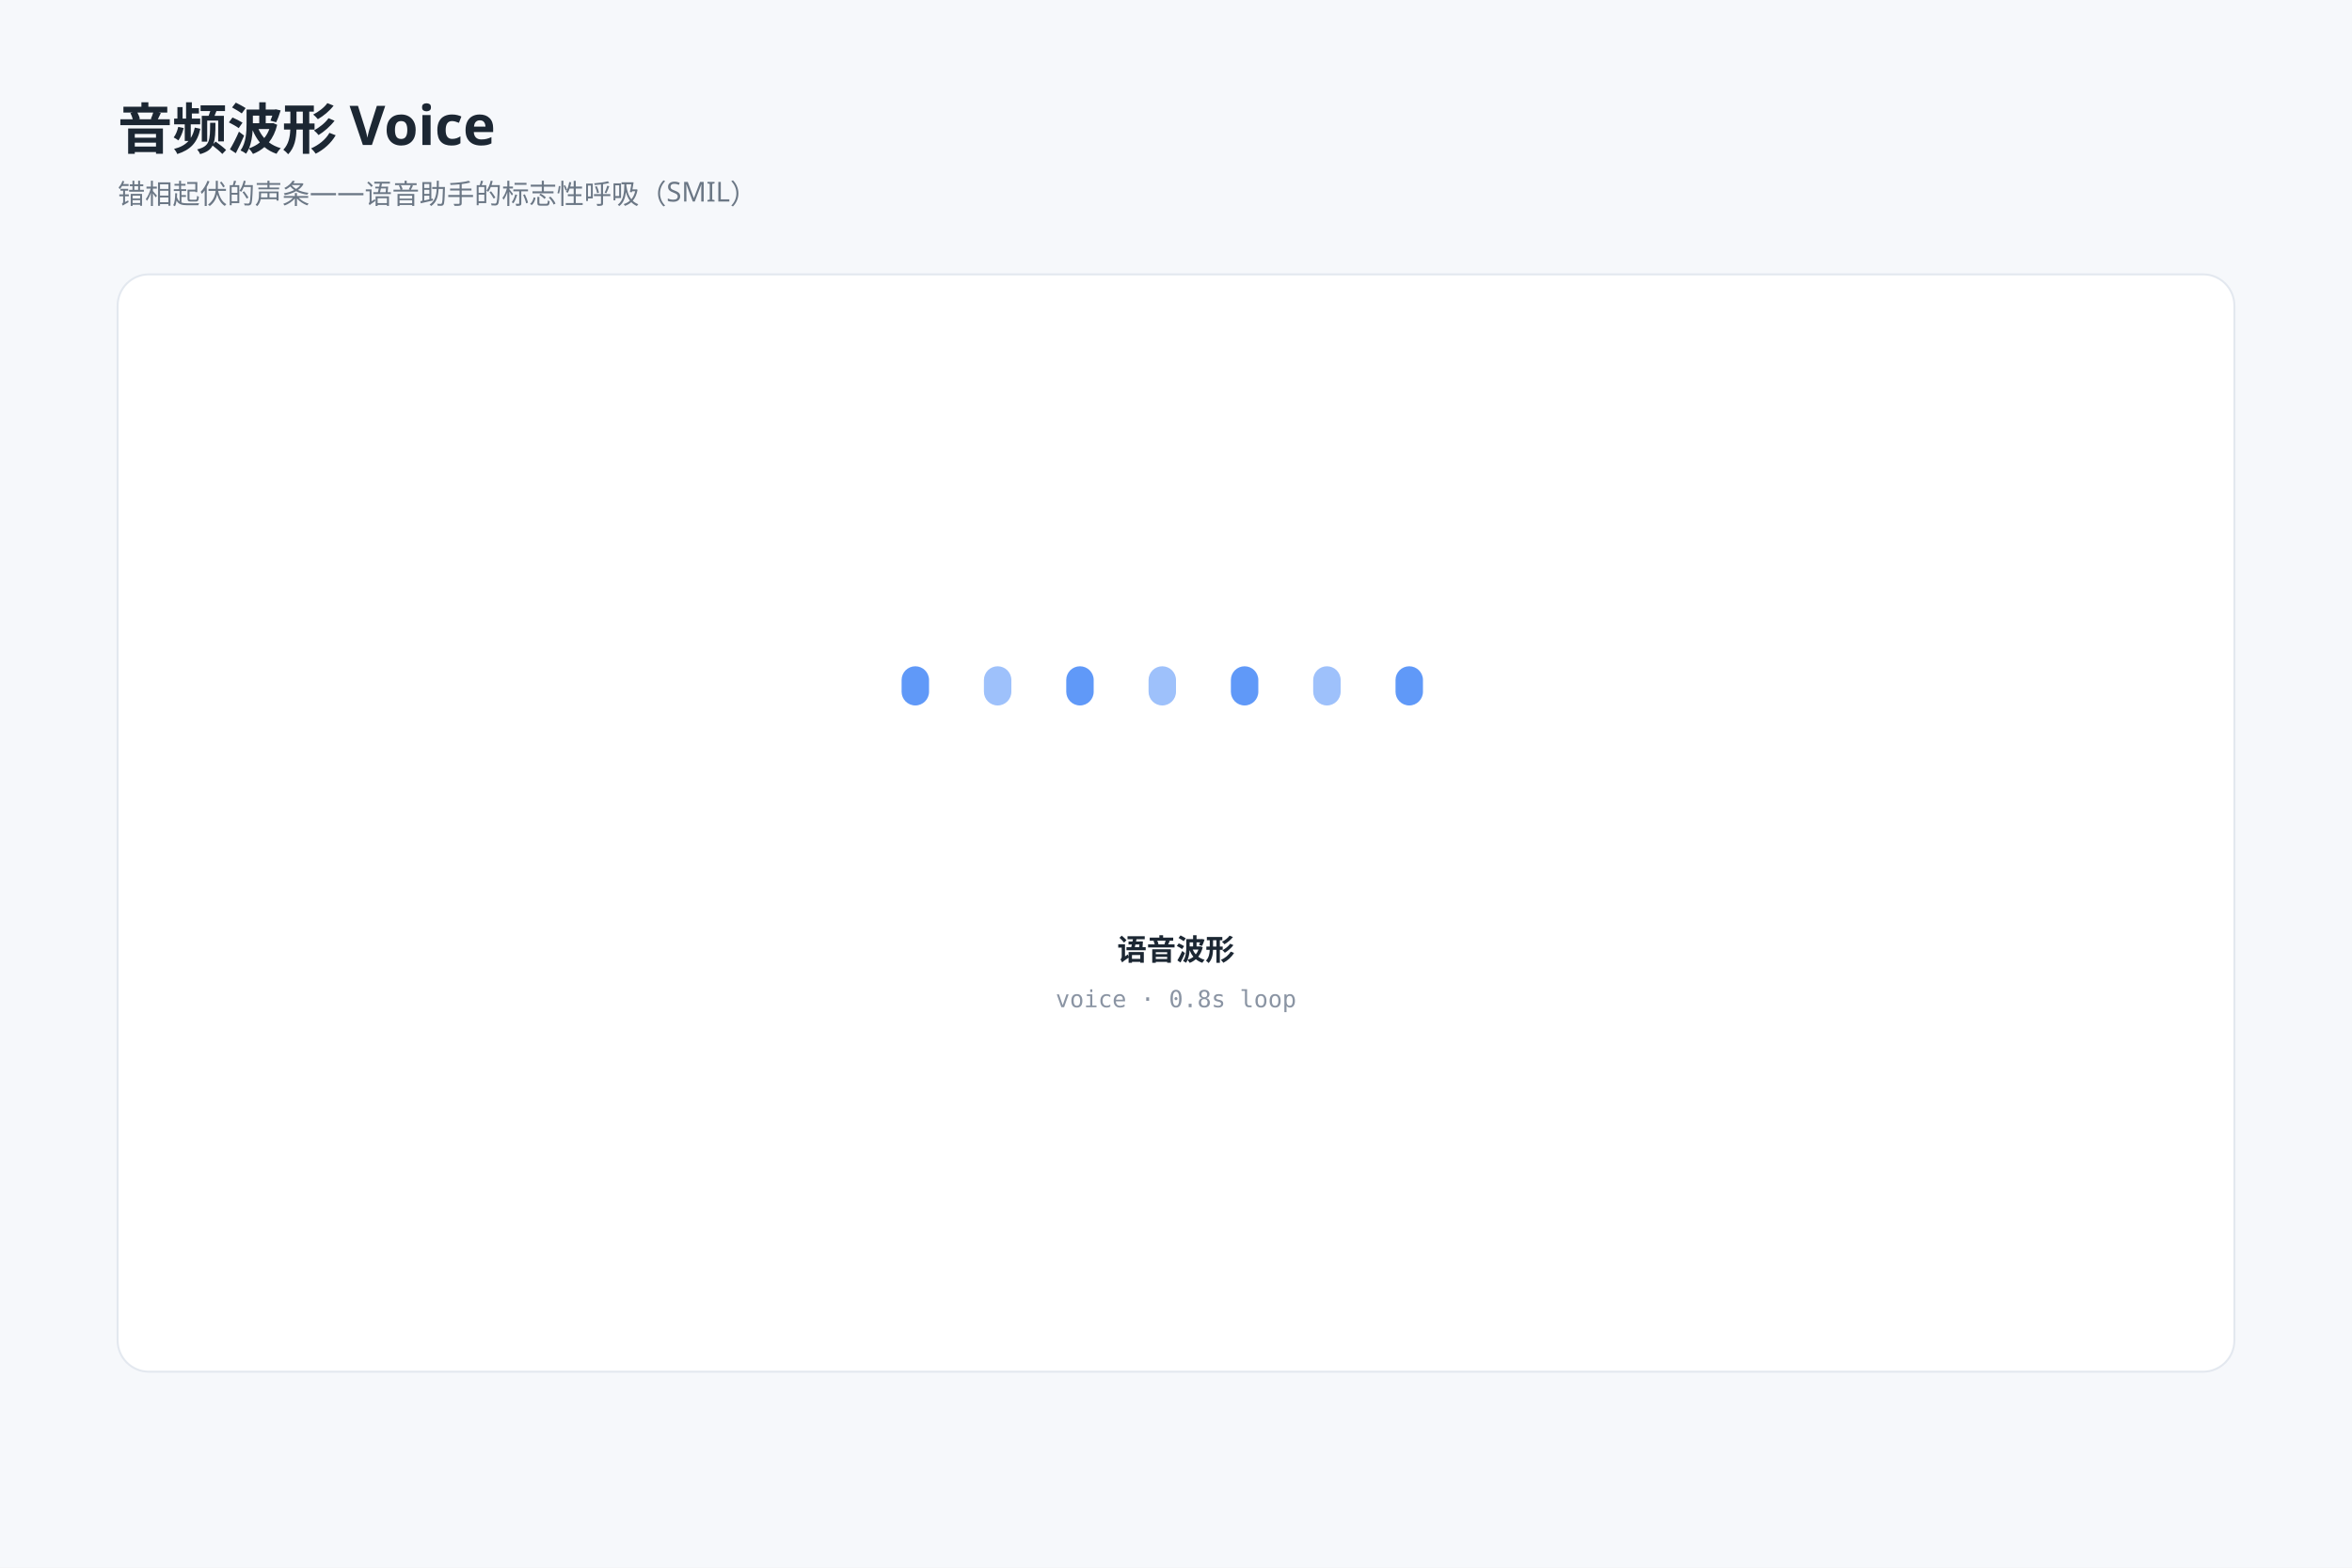
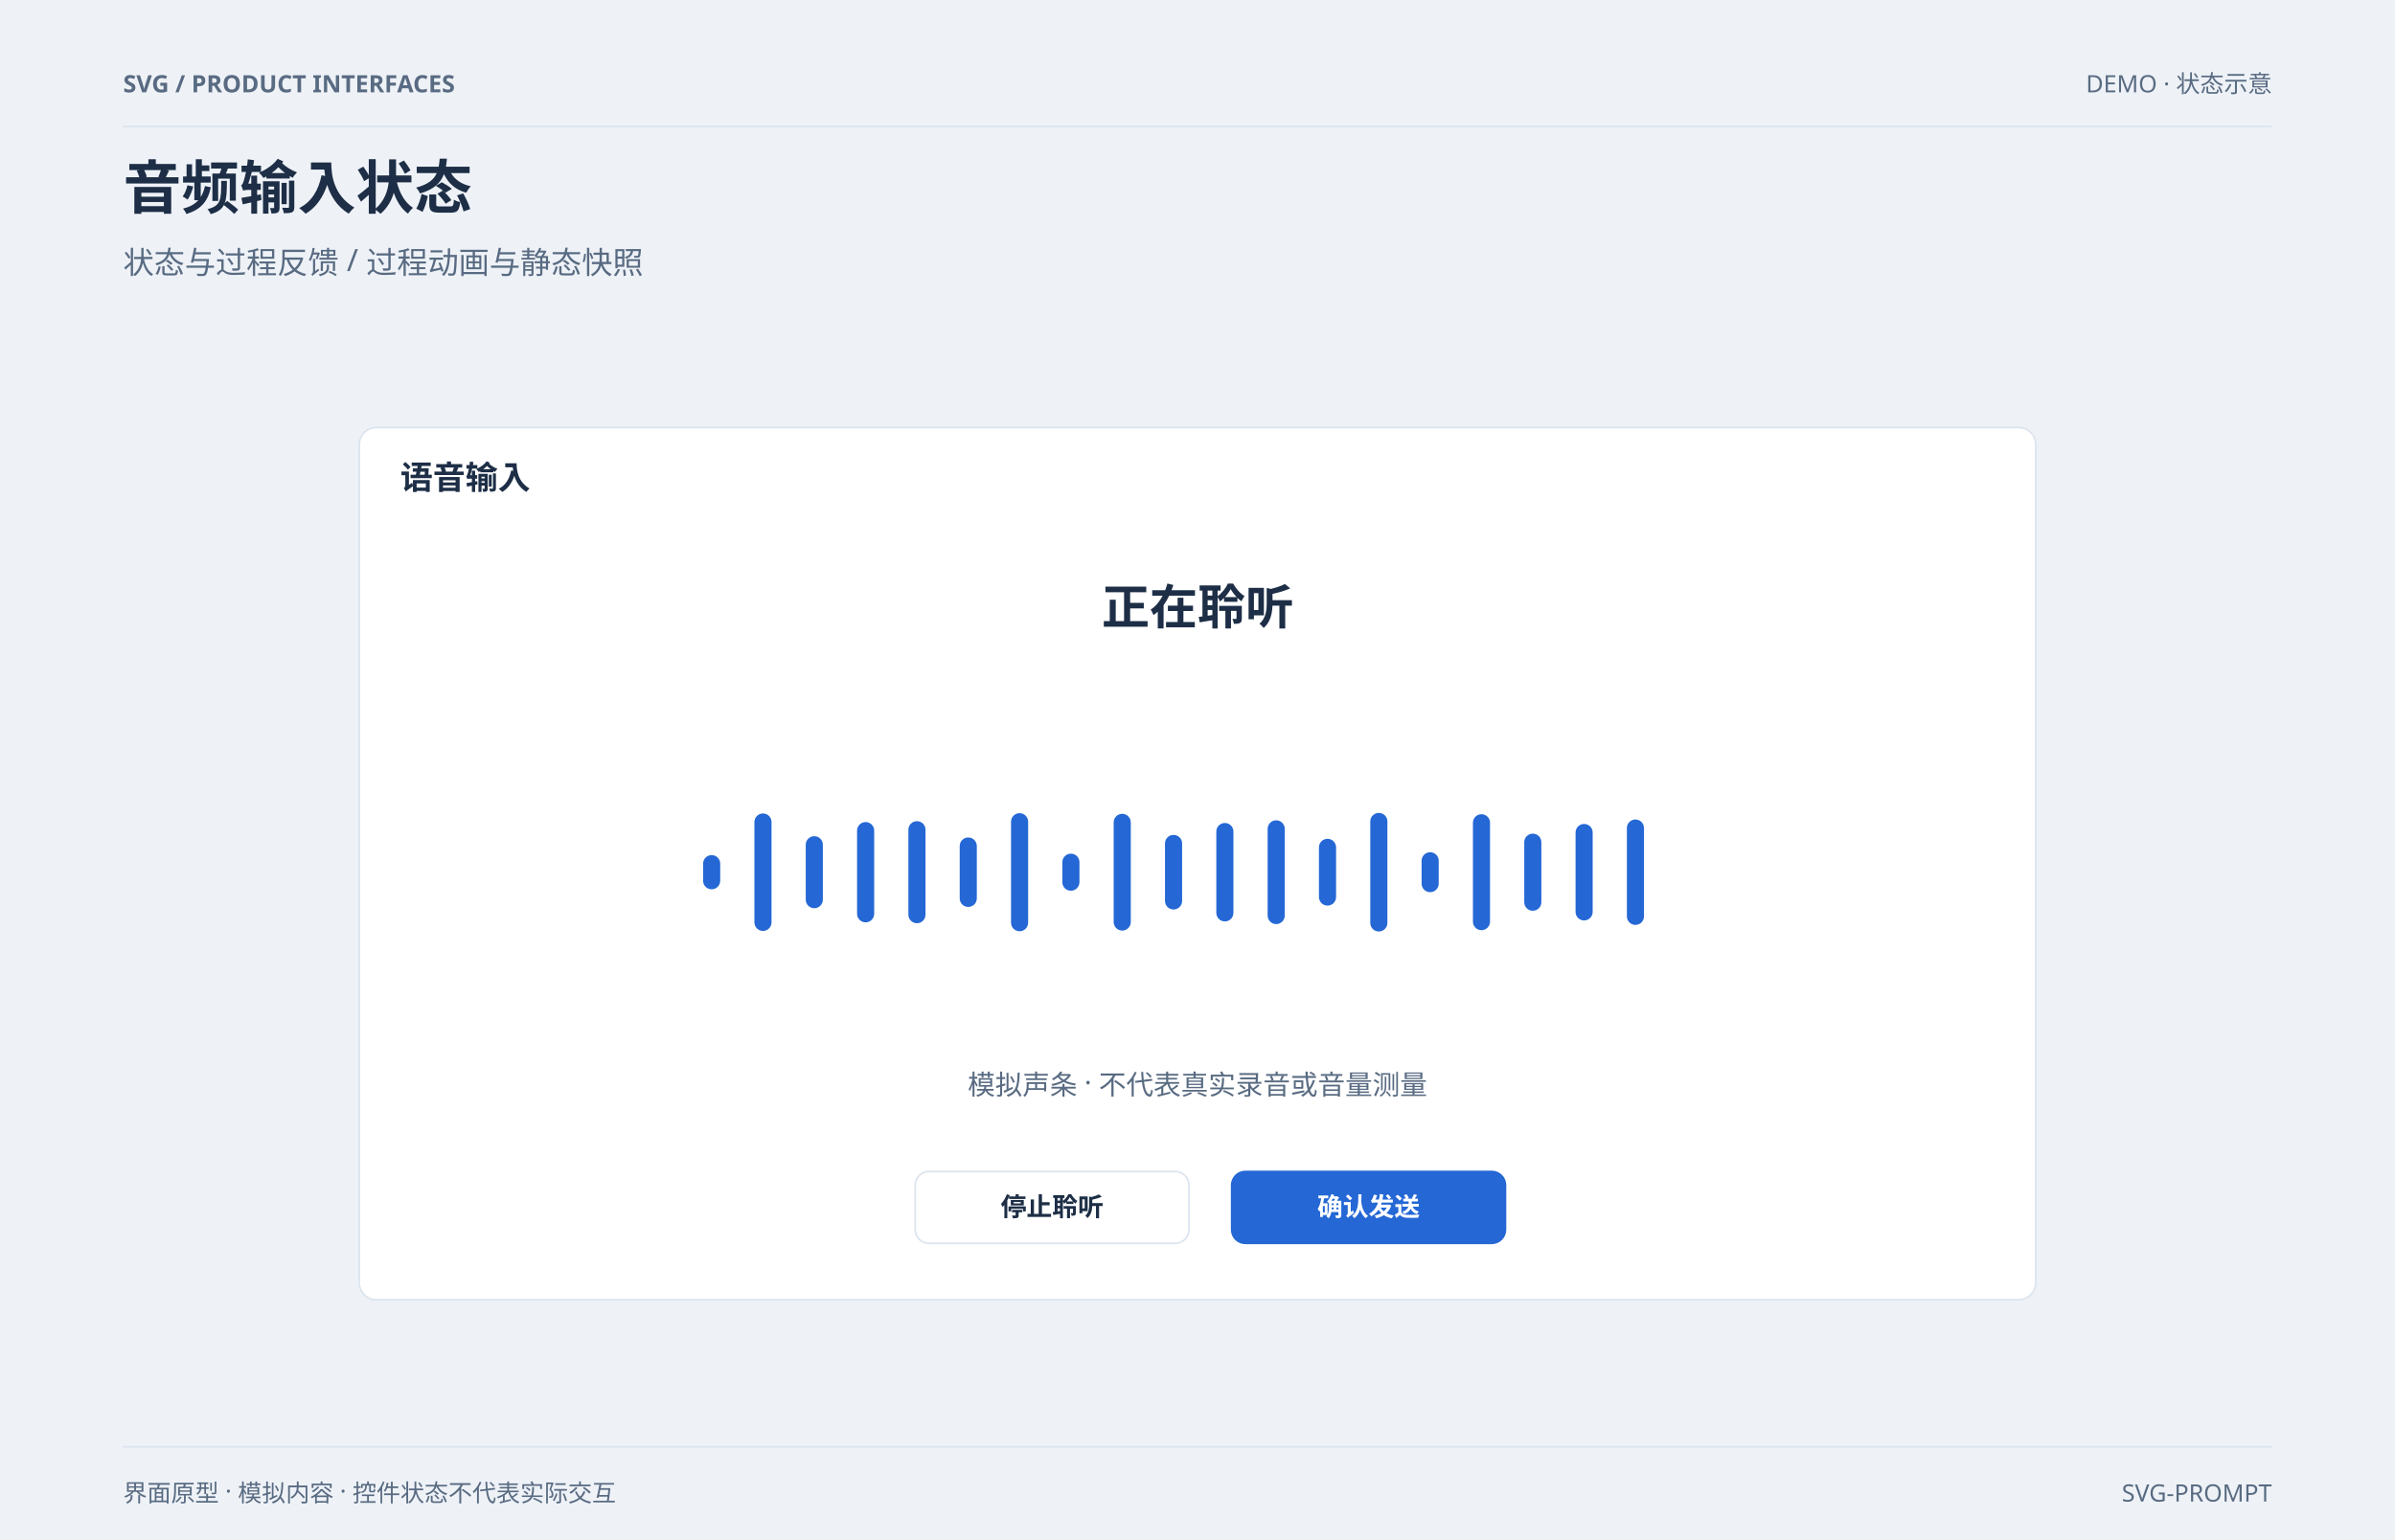
- <svg xmlns="http://www.w3.org/2000/svg" width="1200" height="800" viewBox="0 0 1200 800" font-family="PingFang SC, Hiragino Sans GB, Microsoft YaHei, sans-serif">
-   <rect width="1200" height="800" fill="#f6f8fb" />
-   <text x="60" y="76" font-size="28" font-weight="700" fill="#1c2733">音频波形 Voice</text>
-   <text x="60" y="104" font-size="14" fill="#6b7785">错相起伏的声条——语音助手的标志性呼吸（SMIL）</text>
-   <g>
-     <rect x="60" y="140" width="1080" height="560" rx="16" fill="#ffffff" stroke="#e3e8ef" />
-     <rect x="460" y="340" width="14" height="20" rx="7" fill="#4f8ef7" opacity="0.9">
-       <animate attributeName="height" values="20;48;24" dur="0.8s" begin="0.00s" repeatCount="indefinite" />
-       <animate attributeName="y" values="340;326;338" dur="0.8s" begin="0.00s" repeatCount="indefinite" />
-     </rect>
-     <rect x="502" y="340" width="14" height="20" rx="7" fill="#4f8ef7" opacity="0.55">
-       <animate attributeName="height" values="20;48;24" dur="0.8s" begin="-0.11s" repeatCount="indefinite" />
-       <animate attributeName="y" values="340;326;338" dur="0.8s" begin="-0.11s" repeatCount="indefinite" />
-     </rect>
-     <rect x="544" y="340" width="14" height="20" rx="7" fill="#4f8ef7" opacity="0.9">
-       <animate attributeName="height" values="20;48;24" dur="0.8s" begin="-0.22s" repeatCount="indefinite" />
-       <animate attributeName="y" values="340;326;338" dur="0.8s" begin="-0.22s" repeatCount="indefinite" />
-     </rect>
-     <rect x="586" y="340" width="14" height="20" rx="7" fill="#4f8ef7" opacity="0.55">
-       <animate attributeName="height" values="20;48;24" dur="0.8s" begin="-0.33s" repeatCount="indefinite" />
-       <animate attributeName="y" values="340;326;338" dur="0.8s" begin="-0.33s" repeatCount="indefinite" />
-     </rect>
-     <rect x="628" y="340" width="14" height="20" rx="7" fill="#4f8ef7" opacity="0.9">
-       <animate attributeName="height" values="20;48;24" dur="0.8s" begin="-0.44s" repeatCount="indefinite" />
-       <animate attributeName="y" values="340;326;338" dur="0.8s" begin="-0.44s" repeatCount="indefinite" />
-     </rect>
-     <rect x="670" y="340" width="14" height="20" rx="7" fill="#4f8ef7" opacity="0.55">
-       <animate attributeName="height" values="20;48;24" dur="0.8s" begin="-0.55s" repeatCount="indefinite" />
-       <animate attributeName="y" values="340;326;338" dur="0.8s" begin="-0.55s" repeatCount="indefinite" />
-     </rect>
-     <rect x="712" y="340" width="14" height="20" rx="7" fill="#4f8ef7" opacity="0.9">
-       <animate attributeName="height" values="20;48;24" dur="0.8s" begin="-0.66s" repeatCount="indefinite" />
-       <animate attributeName="y" values="340;326;338" dur="0.8s" begin="-0.66s" repeatCount="indefinite" />
-     </rect>
-     <text x="600" y="490" font-size="15" fill="#1c2733" text-anchor="middle" font-weight="600">语音波形</text>
-     <text x="600" y="514" font-size="12" fill="#8a94a3" text-anchor="middle" font-family="SFMono-Regular, Menlo, monospace">voice · 0.8s loop</text>
-   </g>
+ <svg xmlns="http://www.w3.org/2000/svg" width="1400" height="900" viewBox="0 0 1400 900" font-family="PingFang SC, Microsoft YaHei, sans-serif" role="img" aria-labelledby="title desc">
+   <rect x="0.000" y="0.000" width="1400.000" height="900.000" rx="0" fill="#eef2f7" />
+   <text x="72.000" y="54.000" font-size="14" fill="#596b82" text-anchor="start" font-weight="600">SVG / PRODUCT INTERFACES</text>
+   <text x="1328.000" y="54.000" font-size="14" fill="#596b82" text-anchor="end" font-weight="400">DEMO · 状态示意</text>
+   <line x1="72.000" y1="74.000" x2="1328.000" y2="74.000" stroke="#dce4ee" stroke-width="1" />
+   <text x="72.000" y="122.000" font-size="34" fill="#1d2e46" text-anchor="start" font-weight="700">音频输入状态</text>
+   <text x="72.000" y="160.000" font-size="18" fill="#596b82" text-anchor="start" font-weight="400">状态与过程反馈 / 过程动画与静态快照</text>
+   <line x1="72.000" y1="846.000" x2="1328.000" y2="846.000" stroke="#dce4ee" stroke-width="1" />
+   <text x="72.000" y="878.000" font-size="14" fill="#596b82" text-anchor="start" font-weight="400">界面原型 · 模拟内容 · 控件状态不代表实际交互</text>
+   <text x="1328.000" y="878.000" font-size="14" fill="#596b82" text-anchor="end" font-weight="400">SVG-PROMPT</text>
+   <rect x="210.000" y="250.000" width="980.000" height="510.000" rx="10" fill="#ffffff" stroke="#dce4ee" />
+   <text x="234.000" y="286.000" font-size="19" fill="#1d2e46" text-anchor="start" font-weight="600">语音输入</text>
+   <text x="700.000" y="365.000" font-size="28" fill="#1d2e46" text-anchor="middle" font-weight="700">正在聆听</text>
+   <rect class="motion" x="411" y="500.0" width="10" height="20.0" rx="5" fill="#2467d5">
+     <animate attributeName="height" values="20.0;8.0;20.0" keyTimes="0;0.5;1" dur="2s" repeatCount="indefinite" fill="freeze" calcMode="linear" />
+     <animate attributeName="y" values="500.0;506.0;500.0" keyTimes="0;0.5;1" dur="2s" repeatCount="indefinite" fill="freeze" calcMode="linear" />
+   </rect>
+   <rect x="411.000" y="500.000" width="10.000" height="20.000" rx="5" fill="#2467d5" class="fallback" />
+   <rect class="motion" x="441" y="475.654" width="10" height="68.692" rx="5" fill="#2467d5">
+     <animate attributeName="height" values="68.692;27.477;68.692" keyTimes="0;0.5;1" dur="2s" repeatCount="indefinite" fill="freeze" calcMode="linear" />
+     <animate attributeName="y" values="475.654;496.262;475.654" keyTimes="0;0.5;1" dur="2s" repeatCount="indefinite" fill="freeze" calcMode="linear" />
+   </rect>
+   <rect x="441.000" y="475.654" width="10.000" height="68.692" rx="5" fill="#2467d5" class="fallback" />
+   <rect class="motion" x="471" y="488.937" width="10" height="42.126" rx="5" fill="#2467d5">
+     <animate attributeName="height" values="42.126;16.85;42.126" keyTimes="0;0.5;1" dur="2s" repeatCount="indefinite" fill="freeze" calcMode="linear" />
+     <animate attributeName="y" values="488.937;501.575;488.937" keyTimes="0;0.5;1" dur="2s" repeatCount="indefinite" fill="freeze" calcMode="linear" />
+   </rect>
+   <rect x="471.000" y="488.937" width="10.000" height="42.126" rx="5" fill="#2467d5" class="fallback" />
+   <rect class="motion" x="501" y="480.681" width="10" height="58.638" rx="5" fill="#2467d5">
+     <animate attributeName="height" values="58.638;23.455;58.638" keyTimes="0;0.5;1" dur="2s" repeatCount="indefinite" fill="freeze" calcMode="linear" />
+     <animate attributeName="y" values="480.681;498.272;480.681" keyTimes="0;0.5;1" dur="2s" repeatCount="indefinite" fill="freeze" calcMode="linear" />
+   </rect>
+   <rect x="501.000" y="480.681" width="10.000" height="58.638" rx="5" fill="#2467d5" class="fallback" />
+   <rect class="motion" x="531" y="480.158" width="10" height="59.683" rx="5" fill="#2467d5">
+     <animate attributeName="height" values="59.683;23.873;59.683" keyTimes="0;0.5;1" dur="2s" repeatCount="indefinite" fill="freeze" calcMode="linear" />
+     <animate attributeName="y" values="480.158;498.063;480.158" keyTimes="0;0.5;1" dur="2s" repeatCount="indefinite" fill="freeze" calcMode="linear" />
+   </rect>
+   <rect x="531.000" y="480.158" width="10.000" height="59.683" rx="5" fill="#2467d5" class="fallback" />
+   <rect class="motion" x="561" y="489.697" width="10" height="40.606" rx="5" fill="#2467d5">
+     <animate attributeName="height" values="40.606;16.242;40.606" keyTimes="0;0.5;1" dur="2s" repeatCount="indefinite" fill="freeze" calcMode="linear" />
+     <animate attributeName="y" values="489.697;501.879;489.697" keyTimes="0;0.5;1" dur="2s" repeatCount="indefinite" fill="freeze" calcMode="linear" />
+   </rect>
+   <rect x="561.000" y="489.697" width="10.000" height="40.606" rx="5" fill="#2467d5" class="fallback" />
+   <rect class="motion" x="591" y="475.477" width="10" height="69.047" rx="5" fill="#2467d5">
+     <animate attributeName="height" values="69.047;27.619;69.047" keyTimes="0;0.5;1" dur="2s" repeatCount="indefinite" fill="freeze" calcMode="linear" />
+     <animate attributeName="y" values="475.477;496.191;475.477" keyTimes="0;0.5;1" dur="2s" repeatCount="indefinite" fill="freeze" calcMode="linear" />
+   </rect>
+   <rect x="591.000" y="475.477" width="10.000" height="69.047" rx="5" fill="#2467d5" class="fallback" />
+   <rect class="motion" x="621" y="499.159" width="10" height="21.681" rx="5" fill="#2467d5">
+     <animate attributeName="height" values="21.681;8.672;21.681" keyTimes="0;0.5;1" dur="2s" repeatCount="indefinite" fill="freeze" calcMode="linear" />
+     <animate attributeName="y" values="499.159;505.664;499.159" keyTimes="0;0.5;1" dur="2s" repeatCount="indefinite" fill="freeze" calcMode="linear" />
+   </rect>
+   <rect x="621.000" y="499.159" width="10.000" height="21.681" rx="5" fill="#2467d5" class="fallback" />
+   <rect class="motion" x="651" y="475.859" width="10" height="68.283" rx="5" fill="#2467d5">
+     <animate attributeName="height" values="68.283;27.313;68.283" keyTimes="0;0.5;1" dur="2s" repeatCount="indefinite" fill="freeze" calcMode="linear" />
+     <animate attributeName="y" values="475.859;496.343;475.859" keyTimes="0;0.5;1" dur="2s" repeatCount="indefinite" fill="freeze" calcMode="linear" />
+   </rect>
+   <rect x="651.000" y="475.859" width="10.000" height="68.283" rx="5" fill="#2467d5" class="fallback" />
+   <rect class="motion" x="681" y="488.189" width="10" height="43.621" rx="5" fill="#2467d5">
+     <animate attributeName="height" values="43.621;17.448;43.621" keyTimes="0;0.5;1" dur="2s" repeatCount="indefinite" fill="freeze" calcMode="linear" />
+     <animate attributeName="y" values="488.189;501.276;488.189" keyTimes="0;0.5;1" dur="2s" repeatCount="indefinite" fill="freeze" calcMode="linear" />
+   </rect>
+   <rect x="681.000" y="488.189" width="10.000" height="43.621" rx="5" fill="#2467d5" class="fallback" />
+   <rect class="motion" x="711" y="481.225" width="10" height="57.549" rx="5" fill="#2467d5">
+     <animate attributeName="height" values="57.549;23.02;57.549" keyTimes="0;0.5;1" dur="2s" repeatCount="indefinite" fill="freeze" calcMode="linear" />
+     <animate attributeName="y" values="481.225;498.49;481.225" keyTimes="0;0.5;1" dur="2s" repeatCount="indefinite" fill="freeze" calcMode="linear" />
+   </rect>
+   <rect x="711.000" y="481.225" width="10.000" height="57.549" rx="5" fill="#2467d5" class="fallback" />
+   <rect class="motion" x="741" y="479.658" width="10" height="60.684" rx="5" fill="#2467d5">
+     <animate attributeName="height" values="60.684;24.273;60.684" keyTimes="0;0.5;1" dur="2s" repeatCount="indefinite" fill="freeze" calcMode="linear" />
+     <animate attributeName="y" values="479.658;497.863;479.658" keyTimes="0;0.5;1" dur="2s" repeatCount="indefinite" fill="freeze" calcMode="linear" />
+   </rect>
+   <rect x="741.000" y="479.658" width="10.000" height="60.684" rx="5" fill="#2467d5" class="fallback" />
+   <rect class="motion" x="771" y="490.469" width="10" height="39.063" rx="5" fill="#2467d5">
+     <animate attributeName="height" values="39.063;15.625;39.063" keyTimes="0;0.5;1" dur="2s" repeatCount="indefinite" fill="freeze" calcMode="linear" />
+     <animate attributeName="y" values="490.469;502.187;490.469" keyTimes="0;0.5;1" dur="2s" repeatCount="indefinite" fill="freeze" calcMode="linear" />
+   </rect>
+   <rect x="771.000" y="490.469" width="10.000" height="39.063" rx="5" fill="#2467d5" class="fallback" />
+   <rect class="motion" x="801" y="475.327" width="10" height="69.346" rx="5" fill="#2467d5">
+     <animate attributeName="height" values="69.346;27.738;69.346" keyTimes="0;0.5;1" dur="2s" repeatCount="indefinite" fill="freeze" calcMode="linear" />
+     <animate attributeName="y" values="475.327;496.131;475.327" keyTimes="0;0.5;1" dur="2s" repeatCount="indefinite" fill="freeze" calcMode="linear" />
+   </rect>
+   <rect x="801.000" y="475.327" width="10.000" height="69.346" rx="5" fill="#2467d5" class="fallback" />
+   <rect class="motion" x="831" y="498.32" width="10" height="23.36" rx="5" fill="#2467d5">
+     <animate attributeName="height" values="23.36;9.344;23.36" keyTimes="0;0.5;1" dur="2s" repeatCount="indefinite" fill="freeze" calcMode="linear" />
+     <animate attributeName="y" values="498.32;505.328;498.32" keyTimes="0;0.5;1" dur="2s" repeatCount="indefinite" fill="freeze" calcMode="linear" />
+   </rect>
+   <rect x="831.000" y="498.320" width="10.000" height="23.360" rx="5" fill="#2467d5" class="fallback" />
+   <rect class="motion" x="861" y="476.091" width="10" height="67.819" rx="5" fill="#2467d5">
+     <animate attributeName="height" values="67.819;27.128;67.819" keyTimes="0;0.5;1" dur="2s" repeatCount="indefinite" fill="freeze" calcMode="linear" />
+     <animate attributeName="y" values="476.091;496.436;476.091" keyTimes="0;0.5;1" dur="2s" repeatCount="indefinite" fill="freeze" calcMode="linear" />
+   </rect>
+   <rect x="861.000" y="476.091" width="10.000" height="67.819" rx="5" fill="#2467d5" class="fallback" />
+   <rect class="motion" x="891" y="487.455" width="10" height="45.089" rx="5" fill="#2467d5">
+     <animate attributeName="height" values="45.089;18.036;45.089" keyTimes="0;0.5;1" dur="2s" repeatCount="indefinite" fill="freeze" calcMode="linear" />
+     <animate attributeName="y" values="487.455;500.982;487.455" keyTimes="0;0.5;1" dur="2s" repeatCount="indefinite" fill="freeze" calcMode="linear" />
+   </rect>
+   <rect x="891.000" y="487.455" width="10.000" height="45.089" rx="5" fill="#2467d5" class="fallback" />
+   <rect class="motion" x="921" y="481.791" width="10" height="56.418" rx="5" fill="#2467d5">
+     <animate attributeName="height" values="56.418;22.567;56.418" keyTimes="0;0.5;1" dur="2s" repeatCount="indefinite" fill="freeze" calcMode="linear" />
+     <animate attributeName="y" values="481.791;498.716;481.791" keyTimes="0;0.5;1" dur="2s" repeatCount="indefinite" fill="freeze" calcMode="linear" />
+   </rect>
+   <rect x="921.000" y="481.791" width="10.000" height="56.418" rx="5" fill="#2467d5" class="fallback" />
+   <rect class="motion" x="951" y="479.181" width="10" height="61.638" rx="5" fill="#2467d5">
+     <animate attributeName="height" values="61.638;24.655;61.638" keyTimes="0;0.5;1" dur="2s" repeatCount="indefinite" fill="freeze" calcMode="linear" />
+     <animate attributeName="y" values="479.181;497.672;479.181" keyTimes="0;0.5;1" dur="2s" repeatCount="indefinite" fill="freeze" calcMode="linear" />
+   </rect>
+   <rect x="951.000" y="479.181" width="10.000" height="61.638" rx="5" fill="#2467d5" class="fallback" />
+   <text x="700.000" y="640.000" font-size="16" fill="#596b82" text-anchor="middle" font-weight="400">模拟声条 · 不代表真实录音或音量测量</text>
+   <rect x="535.000" y="685.000" width="160.000" height="42.000" rx="8" fill="#ffffff" stroke="#dce4ee" data-control="button" data-state="default" />
+   <text x="615.000" y="711.000" font-size="15" fill="#1d2e46" text-anchor="middle" font-weight="600">停止聆听</text>
+   <rect x="720.000" y="685.000" width="160.000" height="42.000" rx="8" fill="#2467d5" stroke="#2467d5" data-control="button" data-state="default" />
+   <text x="800.000" y="711.000" font-size="15" fill="#fff" text-anchor="middle" font-weight="600">确认发送</text>
+   <style>.fallback{display:none}@media(prefers-reduced-motion:reduce){.motion{display:none}.fallback{display:inline}}</style>
</svg>
